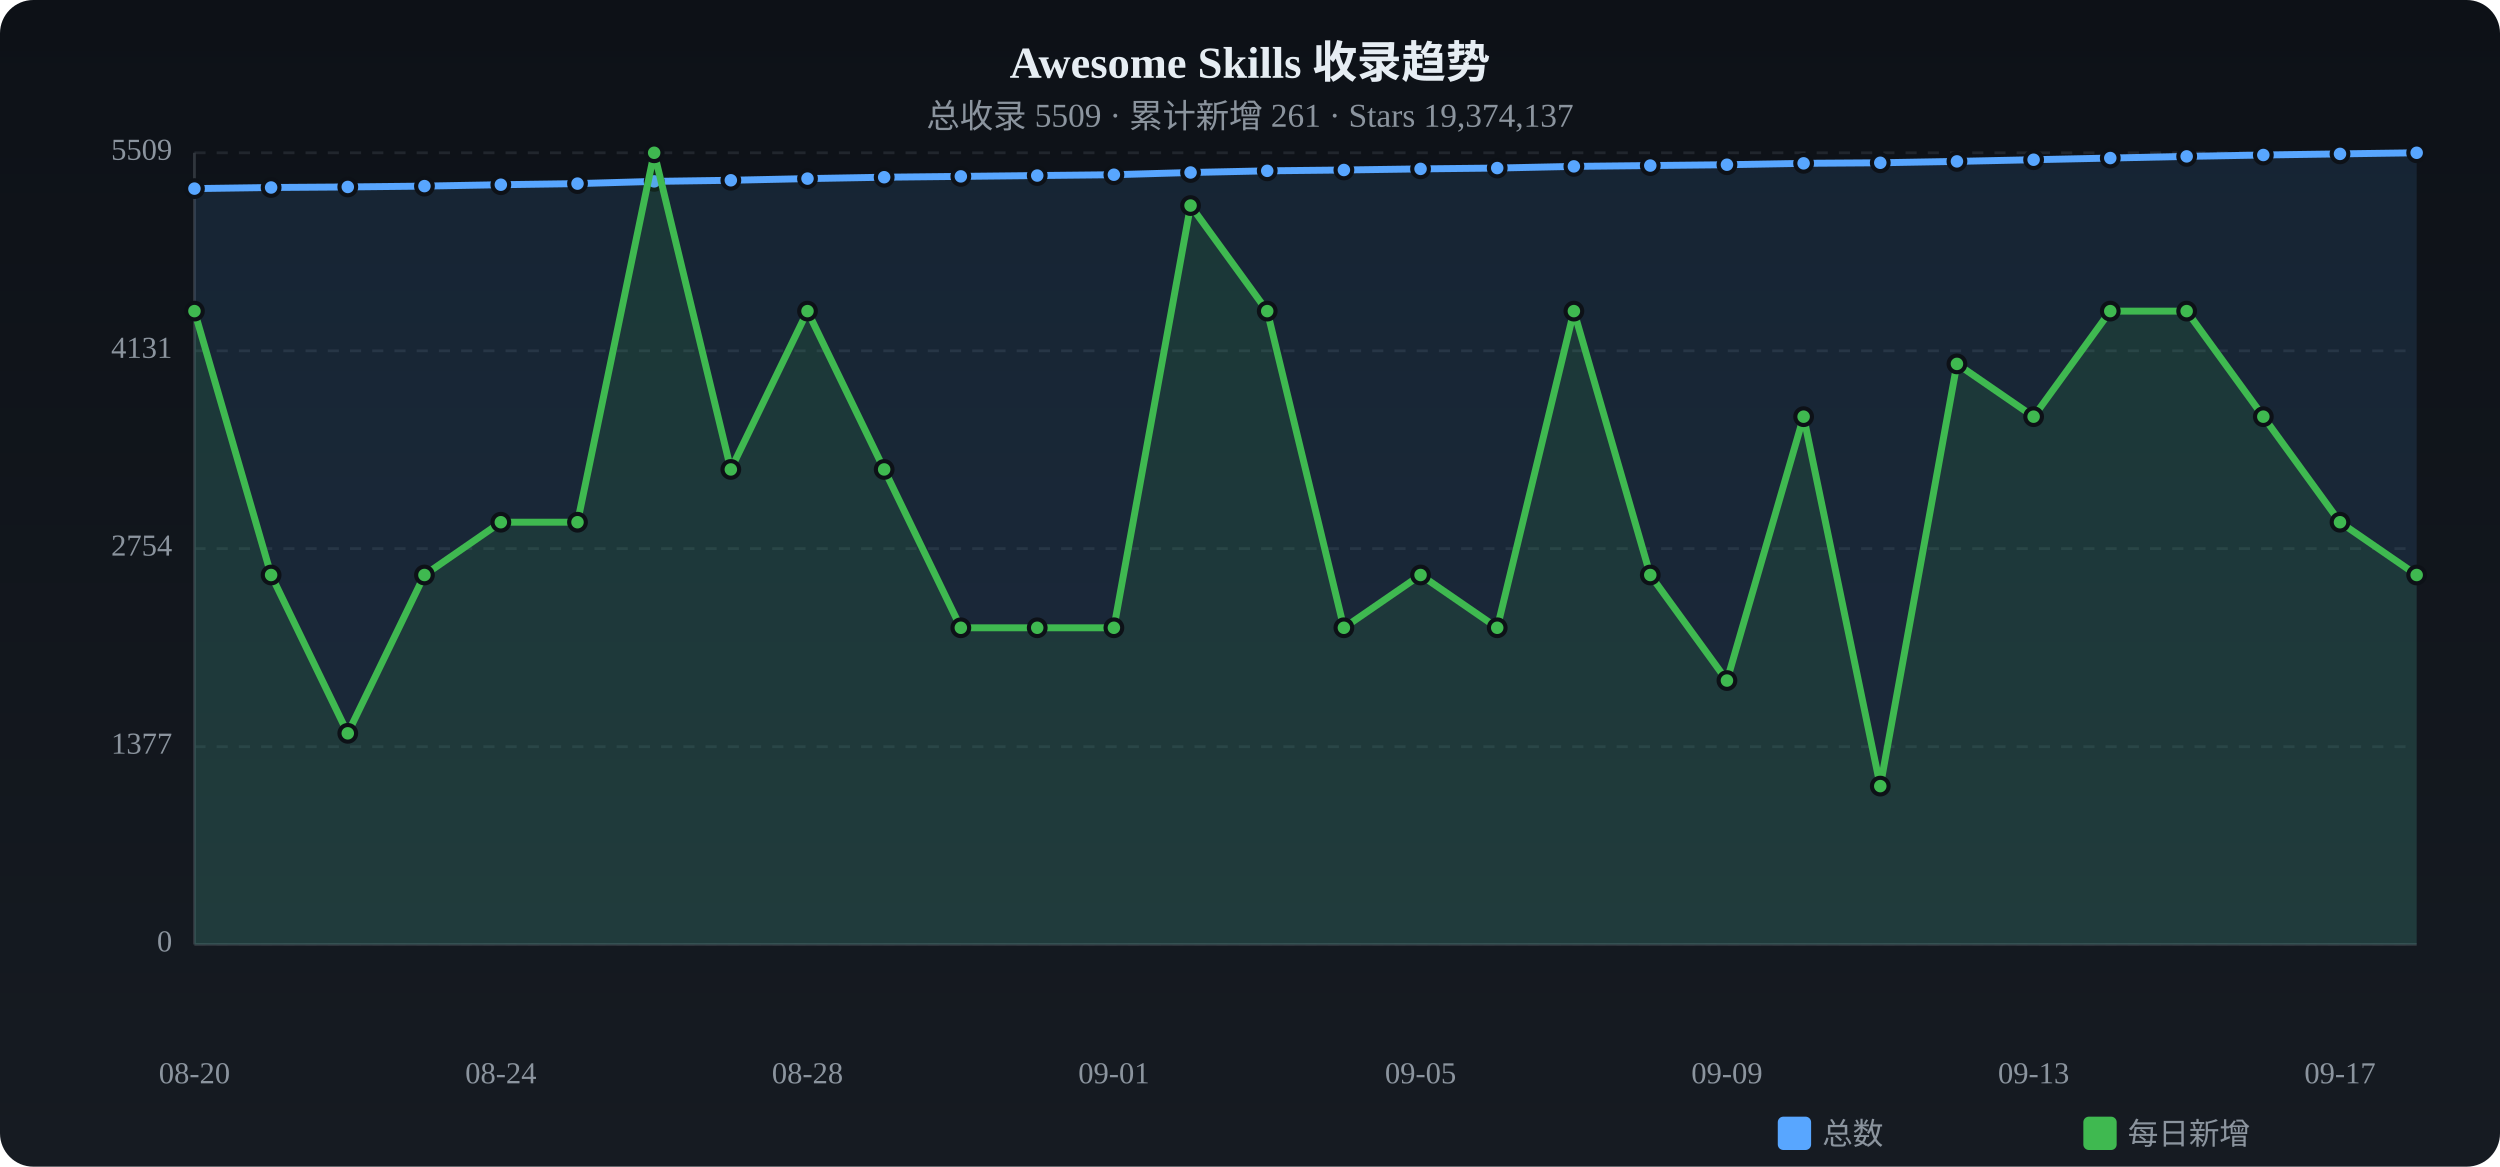
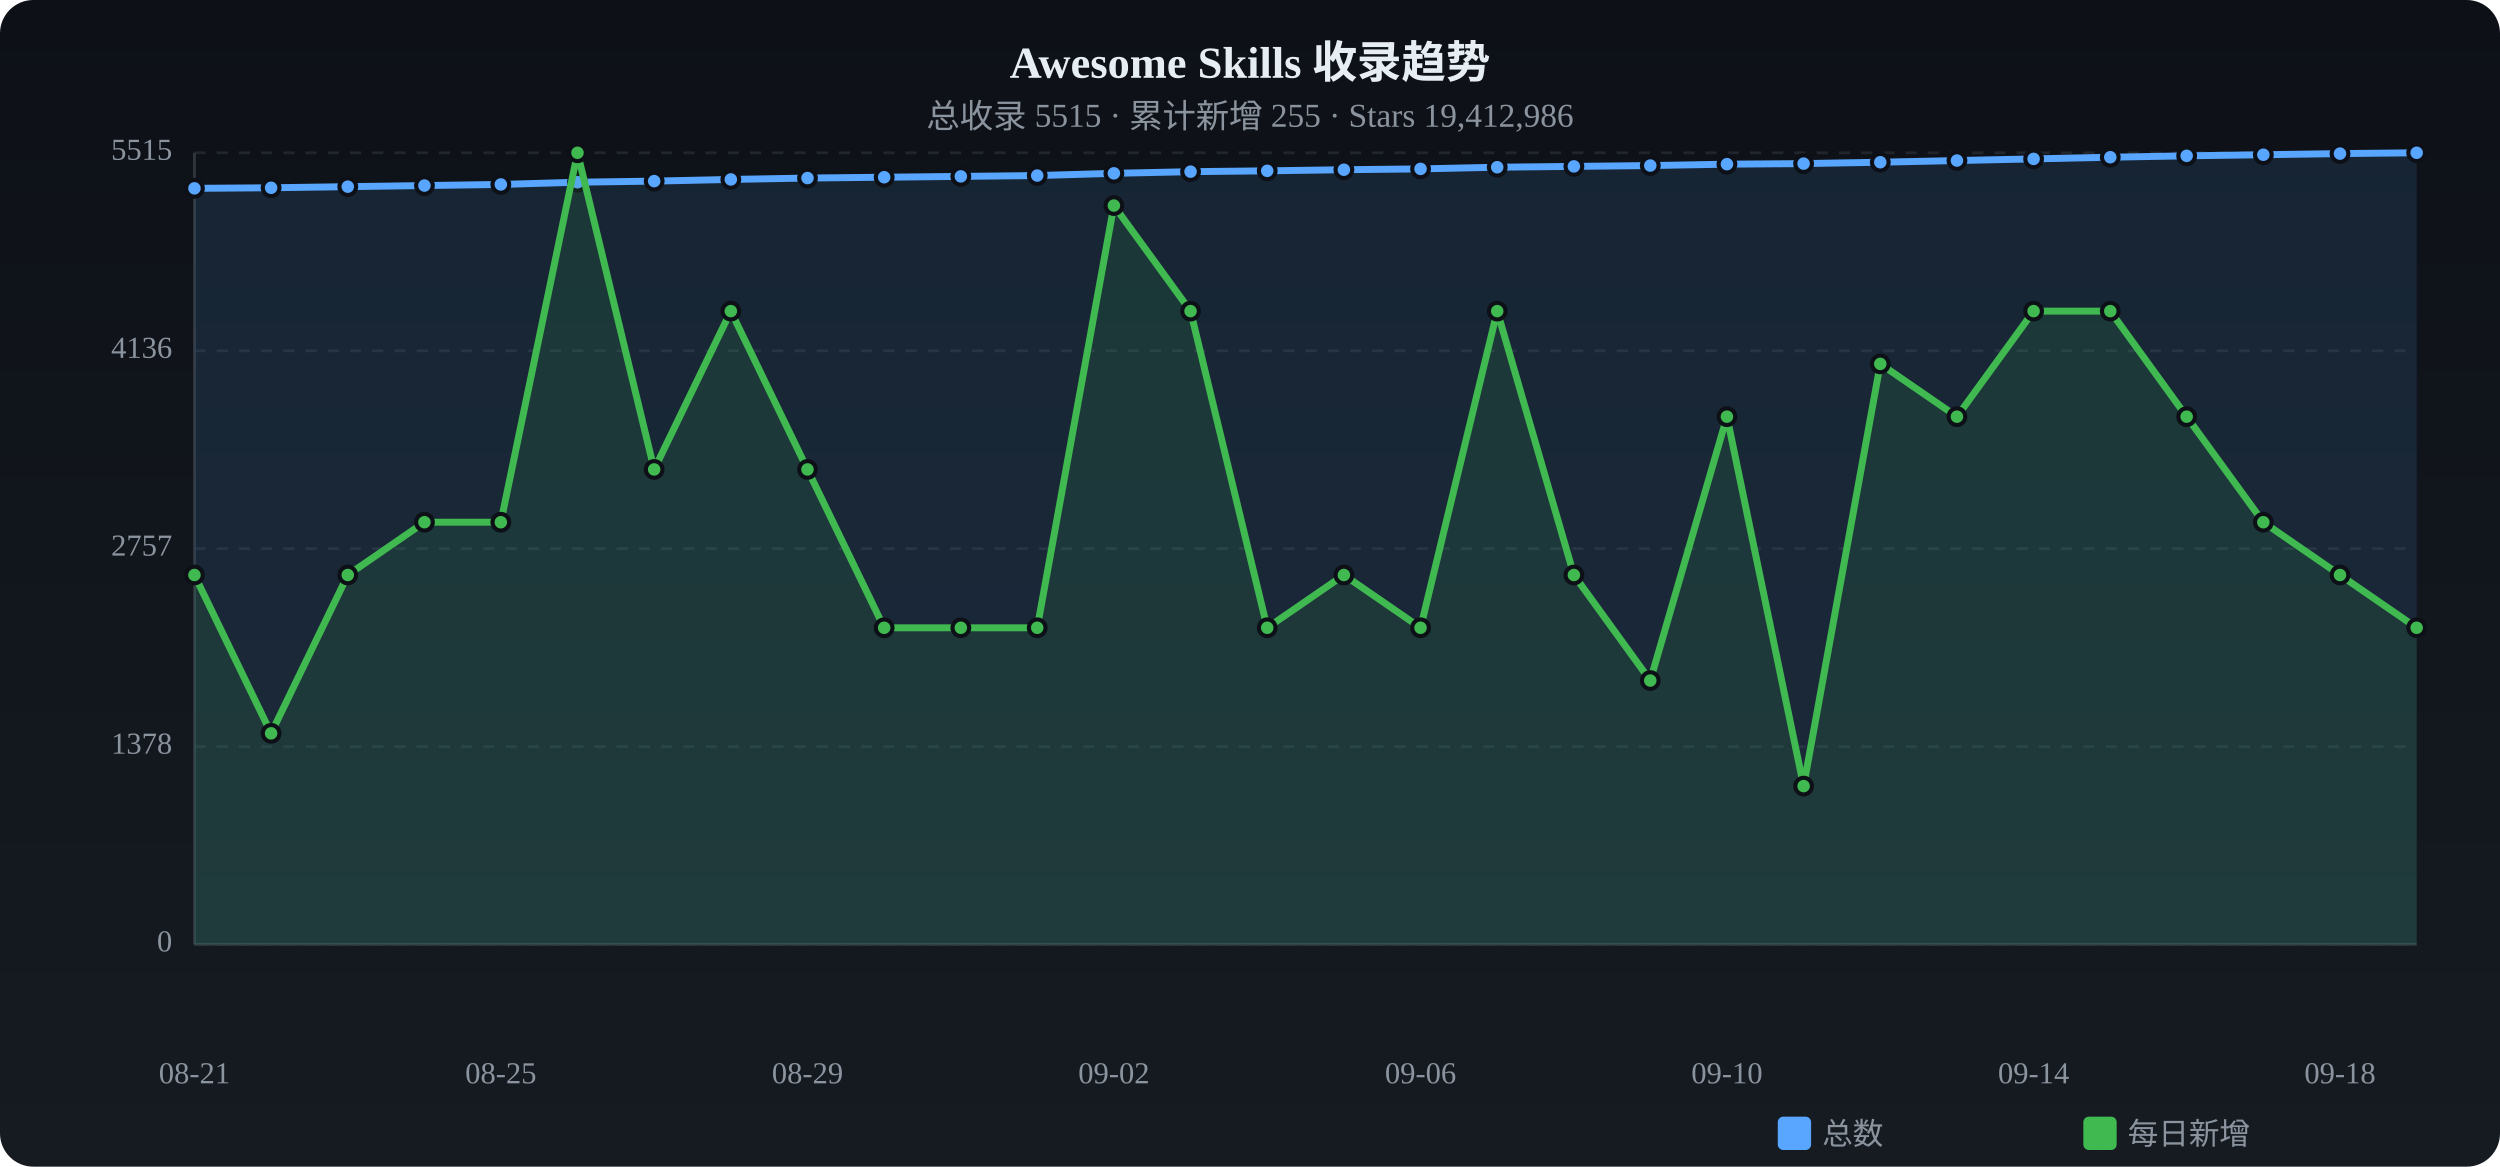
<svg xmlns="http://www.w3.org/2000/svg" viewBox="0 0 900 420" width="900" height="420">
  <defs>
    <linearGradient id="tbg" x1="0%" y1="0%" x2="0%" y2="100%">
      <stop offset="0%" stop-color="#0d1117" />
      <stop offset="100%" stop-color="#161b22" />
    </linearGradient>
  </defs>
  <rect width="900" height="420" rx="12" fill="url(#tbg)" />
  <text x="450.0" y="28" text-anchor="middle" fill="#e6edf3" font-size="16" font-weight="bold">Awesome Skills 收录趋势</text>
-   <text x="450.0" y="46" text-anchor="middle" fill="#8b949e" font-size="12">总收录 5509 · 累计新增 261 · Stars 19,374,137</text>
+   <text x="450.0" y="46" text-anchor="middle" fill="#8b949e" font-size="12">总收录 5515 · 累计新增 255 · Stars 19,412,986</text>
  <text x="62" y="340.0" text-anchor="end" fill="#8b949e" font-size="11" dominant-baseline="middle">0</text>
  <line x1="70" y1="340.0" x2="870" y2="340.0" stroke="#21262d" stroke-dasharray="4 4" />
-   <text x="62" y="268.8" text-anchor="end" fill="#8b949e" font-size="11" dominant-baseline="middle">1377</text>
+   <text x="62" y="268.8" text-anchor="end" fill="#8b949e" font-size="11" dominant-baseline="middle">1378</text>
  <line x1="70" y1="268.8" x2="870" y2="268.8" stroke="#21262d" stroke-dasharray="4 4" />
-   <text x="62" y="197.5" text-anchor="end" fill="#8b949e" font-size="11" dominant-baseline="middle">2754</text>
+   <text x="62" y="197.5" text-anchor="end" fill="#8b949e" font-size="11" dominant-baseline="middle">2757</text>
  <line x1="70" y1="197.5" x2="870" y2="197.5" stroke="#21262d" stroke-dasharray="4 4" />
-   <text x="62" y="126.3" text-anchor="end" fill="#8b949e" font-size="11" dominant-baseline="middle">4131</text>
+   <text x="62" y="126.3" text-anchor="end" fill="#8b949e" font-size="11" dominant-baseline="middle">4136</text>
  <line x1="70" y1="126.3" x2="870" y2="126.3" stroke="#21262d" stroke-dasharray="4 4" />
-   <text x="62" y="55.0" text-anchor="end" fill="#8b949e" font-size="11" dominant-baseline="middle">5509</text>
+   <text x="62" y="55.0" text-anchor="end" fill="#8b949e" font-size="11" dominant-baseline="middle">5515</text>
  <line x1="70" y1="55.0" x2="870" y2="55.0" stroke="#21262d" stroke-dasharray="4 4" />
  <line x1="70" y1="55" x2="70" y2="340" stroke="#30363d" />
  <line x1="70" y1="340" x2="870" y2="340" stroke="#30363d" />
-   <path d="M70.0,67.9 L97.6,67.5 L125.2,67.3 L152.8,67.0 L180.3,66.5 L207.9,66.1 L235.5,65.3 L263.1,64.9 L290.7,64.3 L318.3,63.8 L345.9,63.5 L373.4,63.2 L401.0,62.9 L428.6,62.1 L456.2,61.5 L483.8,61.2 L511.4,60.8 L539.0,60.5 L566.6,59.9 L594.1,59.6 L621.7,59.3 L649.3,58.8 L676.9,58.6 L704.5,58.1 L732.1,57.5 L759.7,56.9 L787.2,56.3 L814.8,55.8 L842.4,55.4 L870.0,55.0 L870.0,340 L70.0,340 Z" fill="#58a6ff" opacity="0.12" />
-   <polyline points="70.0,67.9 97.6,67.5 125.2,67.3 152.8,67.0 180.3,66.5 207.9,66.1 235.5,65.3 263.1,64.9 290.7,64.3 318.3,63.8 345.9,63.5 373.4,63.2 401.0,62.9 428.6,62.1 456.2,61.5 483.8,61.2 511.4,60.8 539.0,60.5 566.6,59.9 594.1,59.6 621.7,59.3 649.3,58.8 676.9,58.6 704.5,58.1 732.1,57.5 759.7,56.9 787.2,56.3 814.8,55.8 842.4,55.4 870.0,55.0" fill="none" stroke="#58a6ff" stroke-width="2.5" stroke-linecap="round" stroke-linejoin="round" />
-   <circle cx="70.0" cy="67.9" r="3" fill="#58a6ff" stroke="#0d1117" stroke-width="1.5" />
-   <circle cx="97.6" cy="67.5" r="3" fill="#58a6ff" stroke="#0d1117" stroke-width="1.5" />
-   <circle cx="125.2" cy="67.3" r="3" fill="#58a6ff" stroke="#0d1117" stroke-width="1.5" />
-   <circle cx="152.8" cy="67.0" r="3" fill="#58a6ff" stroke="#0d1117" stroke-width="1.5" />
-   <circle cx="180.3" cy="66.5" r="3" fill="#58a6ff" stroke="#0d1117" stroke-width="1.5" />
-   <circle cx="207.9" cy="66.1" r="3" fill="#58a6ff" stroke="#0d1117" stroke-width="1.5" />
-   <circle cx="235.5" cy="65.3" r="3" fill="#58a6ff" stroke="#0d1117" stroke-width="1.5" />
-   <circle cx="263.1" cy="64.9" r="3" fill="#58a6ff" stroke="#0d1117" stroke-width="1.5" />
-   <circle cx="290.7" cy="64.3" r="3" fill="#58a6ff" stroke="#0d1117" stroke-width="1.5" />
+   <path d="M70.0,67.8 L97.6,67.6 L125.2,67.2 L152.8,66.8 L180.3,66.4 L207.9,65.6 L235.5,65.2 L263.1,64.6 L290.7,64.1 L318.3,63.8 L345.9,63.5 L373.4,63.2 L401.0,62.4 L428.6,61.8 L456.2,61.5 L483.8,61.1 L511.4,60.8 L539.0,60.2 L566.6,59.9 L594.1,59.6 L621.7,59.1 L649.3,58.9 L676.9,58.4 L704.5,57.8 L732.1,57.2 L759.7,56.6 L787.2,56.1 L814.8,55.7 L842.4,55.3 L870.0,55.0 L870.0,340 L70.0,340 Z" fill="#58a6ff" opacity="0.12" />
+   <polyline points="70.0,67.8 97.6,67.6 125.2,67.2 152.8,66.8 180.3,66.4 207.9,65.6 235.5,65.2 263.1,64.6 290.7,64.1 318.3,63.8 345.9,63.5 373.4,63.2 401.0,62.4 428.6,61.8 456.2,61.5 483.8,61.1 511.4,60.8 539.0,60.2 566.6,59.9 594.1,59.6 621.7,59.1 649.3,58.9 676.9,58.4 704.5,57.8 732.1,57.2 759.7,56.6 787.2,56.1 814.8,55.7 842.4,55.3 870.0,55.0" fill="none" stroke="#58a6ff" stroke-width="2.5" stroke-linecap="round" stroke-linejoin="round" />
+   <circle cx="70.0" cy="67.8" r="3" fill="#58a6ff" stroke="#0d1117" stroke-width="1.5" />
+   <circle cx="97.6" cy="67.6" r="3" fill="#58a6ff" stroke="#0d1117" stroke-width="1.5" />
+   <circle cx="125.2" cy="67.2" r="3" fill="#58a6ff" stroke="#0d1117" stroke-width="1.5" />
+   <circle cx="152.8" cy="66.8" r="3" fill="#58a6ff" stroke="#0d1117" stroke-width="1.5" />
+   <circle cx="180.3" cy="66.4" r="3" fill="#58a6ff" stroke="#0d1117" stroke-width="1.5" />
+   <circle cx="207.9" cy="65.6" r="3" fill="#58a6ff" stroke="#0d1117" stroke-width="1.5" />
+   <circle cx="235.5" cy="65.2" r="3" fill="#58a6ff" stroke="#0d1117" stroke-width="1.5" />
+   <circle cx="263.1" cy="64.6" r="3" fill="#58a6ff" stroke="#0d1117" stroke-width="1.5" />
+   <circle cx="290.7" cy="64.1" r="3" fill="#58a6ff" stroke="#0d1117" stroke-width="1.5" />
  <circle cx="318.3" cy="63.8" r="3" fill="#58a6ff" stroke="#0d1117" stroke-width="1.5" />
  <circle cx="345.9" cy="63.5" r="3" fill="#58a6ff" stroke="#0d1117" stroke-width="1.5" />
  <circle cx="373.4" cy="63.2" r="3" fill="#58a6ff" stroke="#0d1117" stroke-width="1.5" />
-   <circle cx="401.0" cy="62.9" r="3" fill="#58a6ff" stroke="#0d1117" stroke-width="1.5" />
-   <circle cx="428.6" cy="62.1" r="3" fill="#58a6ff" stroke="#0d1117" stroke-width="1.5" />
+   <circle cx="401.0" cy="62.4" r="3" fill="#58a6ff" stroke="#0d1117" stroke-width="1.5" />
+   <circle cx="428.6" cy="61.8" r="3" fill="#58a6ff" stroke="#0d1117" stroke-width="1.5" />
  <circle cx="456.2" cy="61.5" r="3" fill="#58a6ff" stroke="#0d1117" stroke-width="1.5" />
-   <circle cx="483.8" cy="61.2" r="3" fill="#58a6ff" stroke="#0d1117" stroke-width="1.5" />
+   <circle cx="483.8" cy="61.1" r="3" fill="#58a6ff" stroke="#0d1117" stroke-width="1.5" />
  <circle cx="511.4" cy="60.8" r="3" fill="#58a6ff" stroke="#0d1117" stroke-width="1.5" />
-   <circle cx="539.0" cy="60.5" r="3" fill="#58a6ff" stroke="#0d1117" stroke-width="1.5" />
+   <circle cx="539.0" cy="60.2" r="3" fill="#58a6ff" stroke="#0d1117" stroke-width="1.5" />
  <circle cx="566.6" cy="59.9" r="3" fill="#58a6ff" stroke="#0d1117" stroke-width="1.5" />
  <circle cx="594.1" cy="59.6" r="3" fill="#58a6ff" stroke="#0d1117" stroke-width="1.5" />
-   <circle cx="621.7" cy="59.3" r="3" fill="#58a6ff" stroke="#0d1117" stroke-width="1.5" />
-   <circle cx="649.3" cy="58.8" r="3" fill="#58a6ff" stroke="#0d1117" stroke-width="1.5" />
-   <circle cx="676.9" cy="58.6" r="3" fill="#58a6ff" stroke="#0d1117" stroke-width="1.5" />
-   <circle cx="704.5" cy="58.1" r="3" fill="#58a6ff" stroke="#0d1117" stroke-width="1.5" />
-   <circle cx="732.1" cy="57.5" r="3" fill="#58a6ff" stroke="#0d1117" stroke-width="1.5" />
-   <circle cx="759.7" cy="56.9" r="3" fill="#58a6ff" stroke="#0d1117" stroke-width="1.5" />
-   <circle cx="787.2" cy="56.3" r="3" fill="#58a6ff" stroke="#0d1117" stroke-width="1.5" />
-   <circle cx="814.8" cy="55.8" r="3" fill="#58a6ff" stroke="#0d1117" stroke-width="1.5" />
-   <circle cx="842.4" cy="55.4" r="3" fill="#58a6ff" stroke="#0d1117" stroke-width="1.5" />
+   <circle cx="621.7" cy="59.1" r="3" fill="#58a6ff" stroke="#0d1117" stroke-width="1.5" />
+   <circle cx="649.3" cy="58.9" r="3" fill="#58a6ff" stroke="#0d1117" stroke-width="1.5" />
+   <circle cx="676.9" cy="58.4" r="3" fill="#58a6ff" stroke="#0d1117" stroke-width="1.5" />
+   <circle cx="704.5" cy="57.8" r="3" fill="#58a6ff" stroke="#0d1117" stroke-width="1.5" />
+   <circle cx="732.1" cy="57.2" r="3" fill="#58a6ff" stroke="#0d1117" stroke-width="1.5" />
+   <circle cx="759.7" cy="56.6" r="3" fill="#58a6ff" stroke="#0d1117" stroke-width="1.5" />
+   <circle cx="787.2" cy="56.1" r="3" fill="#58a6ff" stroke="#0d1117" stroke-width="1.5" />
+   <circle cx="814.8" cy="55.7" r="3" fill="#58a6ff" stroke="#0d1117" stroke-width="1.5" />
+   <circle cx="842.4" cy="55.3" r="3" fill="#58a6ff" stroke="#0d1117" stroke-width="1.5" />
  <circle cx="870.0" cy="55.0" r="3" fill="#58a6ff" stroke="#0d1117" stroke-width="1.5" />
-   <path d="M70.0,112.0 L97.6,207.0 L125.2,264.0 L152.8,207.0 L180.3,188.0 L207.9,188.0 L235.5,55.0 L263.1,169.0 L290.7,112.0 L318.3,169.0 L345.9,226.0 L373.4,226.0 L401.0,226.0 L428.6,74.0 L456.2,112.0 L483.8,226.0 L511.4,207.0 L539.0,226.0 L566.6,112.0 L594.1,207.0 L621.7,245.0 L649.3,150.0 L676.9,283.0 L704.5,131.0 L732.1,150.0 L759.7,112.0 L787.2,112.0 L814.8,150.0 L842.4,188.0 L870.0,207.0 L870.0,340 L70.0,340 Z" fill="#3fb950" opacity="0.12" />
-   <polyline points="70.0,112.0 97.6,207.0 125.2,264.0 152.8,207.0 180.3,188.0 207.9,188.0 235.5,55.0 263.1,169.0 290.7,112.0 318.3,169.0 345.9,226.0 373.4,226.0 401.0,226.0 428.6,74.0 456.2,112.0 483.8,226.0 511.4,207.0 539.0,226.0 566.6,112.0 594.1,207.0 621.7,245.0 649.3,150.0 676.9,283.0 704.5,131.0 732.1,150.0 759.7,112.0 787.2,112.0 814.8,150.0 842.4,188.0 870.0,207.0" fill="none" stroke="#3fb950" stroke-width="2.5" stroke-linecap="round" stroke-linejoin="round" />
-   <circle cx="70.0" cy="112.0" r="3" fill="#3fb950" stroke="#0d1117" stroke-width="1.5" />
-   <circle cx="97.6" cy="207.0" r="3" fill="#3fb950" stroke="#0d1117" stroke-width="1.5" />
-   <circle cx="125.2" cy="264.0" r="3" fill="#3fb950" stroke="#0d1117" stroke-width="1.5" />
-   <circle cx="152.8" cy="207.0" r="3" fill="#3fb950" stroke="#0d1117" stroke-width="1.5" />
+   <path d="M70.0,207.0 L97.6,264.0 L125.2,207.0 L152.8,188.0 L180.3,188.0 L207.9,55.0 L235.5,169.0 L263.1,112.0 L290.7,169.0 L318.3,226.0 L345.9,226.0 L373.4,226.0 L401.0,74.0 L428.6,112.0 L456.2,226.0 L483.8,207.0 L511.4,226.0 L539.0,112.0 L566.6,207.0 L594.1,245.0 L621.7,150.0 L649.3,283.0 L676.9,131.0 L704.5,150.0 L732.1,112.0 L759.7,112.0 L787.2,150.0 L814.8,188.0 L842.4,207.0 L870.0,226.0 L870.0,340 L70.0,340 Z" fill="#3fb950" opacity="0.12" />
+   <polyline points="70.0,207.0 97.6,264.0 125.2,207.0 152.8,188.0 180.3,188.0 207.9,55.0 235.5,169.0 263.1,112.0 290.7,169.0 318.3,226.0 345.9,226.0 373.4,226.0 401.0,74.0 428.6,112.0 456.2,226.0 483.8,207.0 511.4,226.0 539.0,112.0 566.6,207.0 594.1,245.0 621.7,150.0 649.3,283.0 676.9,131.0 704.5,150.0 732.1,112.0 759.7,112.0 787.2,150.0 814.8,188.0 842.4,207.0 870.0,226.0" fill="none" stroke="#3fb950" stroke-width="2.5" stroke-linecap="round" stroke-linejoin="round" />
+   <circle cx="70.0" cy="207.0" r="3" fill="#3fb950" stroke="#0d1117" stroke-width="1.5" />
+   <circle cx="97.6" cy="264.0" r="3" fill="#3fb950" stroke="#0d1117" stroke-width="1.5" />
+   <circle cx="125.2" cy="207.0" r="3" fill="#3fb950" stroke="#0d1117" stroke-width="1.5" />
+   <circle cx="152.8" cy="188.0" r="3" fill="#3fb950" stroke="#0d1117" stroke-width="1.5" />
  <circle cx="180.3" cy="188.0" r="3" fill="#3fb950" stroke="#0d1117" stroke-width="1.5" />
-   <circle cx="207.9" cy="188.0" r="3" fill="#3fb950" stroke="#0d1117" stroke-width="1.5" />
-   <circle cx="235.5" cy="55.0" r="3" fill="#3fb950" stroke="#0d1117" stroke-width="1.5" />
-   <circle cx="263.1" cy="169.0" r="3" fill="#3fb950" stroke="#0d1117" stroke-width="1.5" />
-   <circle cx="290.7" cy="112.0" r="3" fill="#3fb950" stroke="#0d1117" stroke-width="1.5" />
-   <circle cx="318.3" cy="169.0" r="3" fill="#3fb950" stroke="#0d1117" stroke-width="1.5" />
+   <circle cx="207.9" cy="55.0" r="3" fill="#3fb950" stroke="#0d1117" stroke-width="1.5" />
+   <circle cx="235.5" cy="169.0" r="3" fill="#3fb950" stroke="#0d1117" stroke-width="1.5" />
+   <circle cx="263.1" cy="112.0" r="3" fill="#3fb950" stroke="#0d1117" stroke-width="1.5" />
+   <circle cx="290.7" cy="169.0" r="3" fill="#3fb950" stroke="#0d1117" stroke-width="1.5" />
+   <circle cx="318.3" cy="226.0" r="3" fill="#3fb950" stroke="#0d1117" stroke-width="1.5" />
  <circle cx="345.9" cy="226.0" r="3" fill="#3fb950" stroke="#0d1117" stroke-width="1.5" />
  <circle cx="373.4" cy="226.0" r="3" fill="#3fb950" stroke="#0d1117" stroke-width="1.5" />
-   <circle cx="401.0" cy="226.0" r="3" fill="#3fb950" stroke="#0d1117" stroke-width="1.5" />
-   <circle cx="428.6" cy="74.0" r="3" fill="#3fb950" stroke="#0d1117" stroke-width="1.5" />
-   <circle cx="456.2" cy="112.0" r="3" fill="#3fb950" stroke="#0d1117" stroke-width="1.5" />
-   <circle cx="483.8" cy="226.0" r="3" fill="#3fb950" stroke="#0d1117" stroke-width="1.5" />
-   <circle cx="511.4" cy="207.0" r="3" fill="#3fb950" stroke="#0d1117" stroke-width="1.5" />
-   <circle cx="539.0" cy="226.0" r="3" fill="#3fb950" stroke="#0d1117" stroke-width="1.5" />
-   <circle cx="566.6" cy="112.0" r="3" fill="#3fb950" stroke="#0d1117" stroke-width="1.5" />
-   <circle cx="594.1" cy="207.0" r="3" fill="#3fb950" stroke="#0d1117" stroke-width="1.5" />
-   <circle cx="621.7" cy="245.0" r="3" fill="#3fb950" stroke="#0d1117" stroke-width="1.5" />
-   <circle cx="649.3" cy="150.0" r="3" fill="#3fb950" stroke="#0d1117" stroke-width="1.5" />
-   <circle cx="676.9" cy="283.0" r="3" fill="#3fb950" stroke="#0d1117" stroke-width="1.5" />
-   <circle cx="704.5" cy="131.0" r="3" fill="#3fb950" stroke="#0d1117" stroke-width="1.5" />
-   <circle cx="732.1" cy="150.0" r="3" fill="#3fb950" stroke="#0d1117" stroke-width="1.5" />
+   <circle cx="401.0" cy="74.0" r="3" fill="#3fb950" stroke="#0d1117" stroke-width="1.5" />
+   <circle cx="428.6" cy="112.0" r="3" fill="#3fb950" stroke="#0d1117" stroke-width="1.5" />
+   <circle cx="456.2" cy="226.0" r="3" fill="#3fb950" stroke="#0d1117" stroke-width="1.5" />
+   <circle cx="483.8" cy="207.0" r="3" fill="#3fb950" stroke="#0d1117" stroke-width="1.5" />
+   <circle cx="511.4" cy="226.0" r="3" fill="#3fb950" stroke="#0d1117" stroke-width="1.5" />
+   <circle cx="539.0" cy="112.0" r="3" fill="#3fb950" stroke="#0d1117" stroke-width="1.5" />
+   <circle cx="566.6" cy="207.0" r="3" fill="#3fb950" stroke="#0d1117" stroke-width="1.5" />
+   <circle cx="594.1" cy="245.0" r="3" fill="#3fb950" stroke="#0d1117" stroke-width="1.5" />
+   <circle cx="621.7" cy="150.0" r="3" fill="#3fb950" stroke="#0d1117" stroke-width="1.5" />
+   <circle cx="649.3" cy="283.0" r="3" fill="#3fb950" stroke="#0d1117" stroke-width="1.5" />
+   <circle cx="676.9" cy="131.0" r="3" fill="#3fb950" stroke="#0d1117" stroke-width="1.5" />
+   <circle cx="704.5" cy="150.0" r="3" fill="#3fb950" stroke="#0d1117" stroke-width="1.5" />
+   <circle cx="732.1" cy="112.0" r="3" fill="#3fb950" stroke="#0d1117" stroke-width="1.5" />
  <circle cx="759.7" cy="112.0" r="3" fill="#3fb950" stroke="#0d1117" stroke-width="1.5" />
-   <circle cx="787.2" cy="112.0" r="3" fill="#3fb950" stroke="#0d1117" stroke-width="1.5" />
-   <circle cx="814.8" cy="150.0" r="3" fill="#3fb950" stroke="#0d1117" stroke-width="1.5" />
-   <circle cx="842.4" cy="188.0" r="3" fill="#3fb950" stroke="#0d1117" stroke-width="1.5" />
-   <circle cx="870.0" cy="207.0" r="3" fill="#3fb950" stroke="#0d1117" stroke-width="1.5" />
-   <text x="70.0" y="390" text-anchor="middle" fill="#8b949e" font-size="11">08-20</text>
-   <text x="180.3" y="390" text-anchor="middle" fill="#8b949e" font-size="11">08-24</text>
-   <text x="290.7" y="390" text-anchor="middle" fill="#8b949e" font-size="11">08-28</text>
-   <text x="401.0" y="390" text-anchor="middle" fill="#8b949e" font-size="11">09-01</text>
-   <text x="511.4" y="390" text-anchor="middle" fill="#8b949e" font-size="11">09-05</text>
-   <text x="621.7" y="390" text-anchor="middle" fill="#8b949e" font-size="11">09-09</text>
-   <text x="732.1" y="390" text-anchor="middle" fill="#8b949e" font-size="11">09-13</text>
-   <text x="842.4" y="390" text-anchor="middle" fill="#8b949e" font-size="11">09-17</text>
+   <circle cx="787.2" cy="150.0" r="3" fill="#3fb950" stroke="#0d1117" stroke-width="1.5" />
+   <circle cx="814.8" cy="188.0" r="3" fill="#3fb950" stroke="#0d1117" stroke-width="1.5" />
+   <circle cx="842.4" cy="207.0" r="3" fill="#3fb950" stroke="#0d1117" stroke-width="1.5" />
+   <circle cx="870.0" cy="226.0" r="3" fill="#3fb950" stroke="#0d1117" stroke-width="1.5" />
+   <text x="70.0" y="390" text-anchor="middle" fill="#8b949e" font-size="11">08-21</text>
+   <text x="180.3" y="390" text-anchor="middle" fill="#8b949e" font-size="11">08-25</text>
+   <text x="290.7" y="390" text-anchor="middle" fill="#8b949e" font-size="11">08-29</text>
+   <text x="401.0" y="390" text-anchor="middle" fill="#8b949e" font-size="11">09-02</text>
+   <text x="511.4" y="390" text-anchor="middle" fill="#8b949e" font-size="11">09-06</text>
+   <text x="621.7" y="390" text-anchor="middle" fill="#8b949e" font-size="11">09-10</text>
+   <text x="732.1" y="390" text-anchor="middle" fill="#8b949e" font-size="11">09-14</text>
+   <text x="842.4" y="390" text-anchor="middle" fill="#8b949e" font-size="11">09-18</text>
  <rect x="640" y="402" width="12" height="12" rx="2" fill="#58a6ff" />
  <text x="656" y="412" fill="#8b949e" font-size="11">总数</text>
  <rect x="750" y="402" width="12" height="12" rx="2" fill="#3fb950" />
  <text x="766" y="412" fill="#8b949e" font-size="11">每日新增</text>
</svg>
